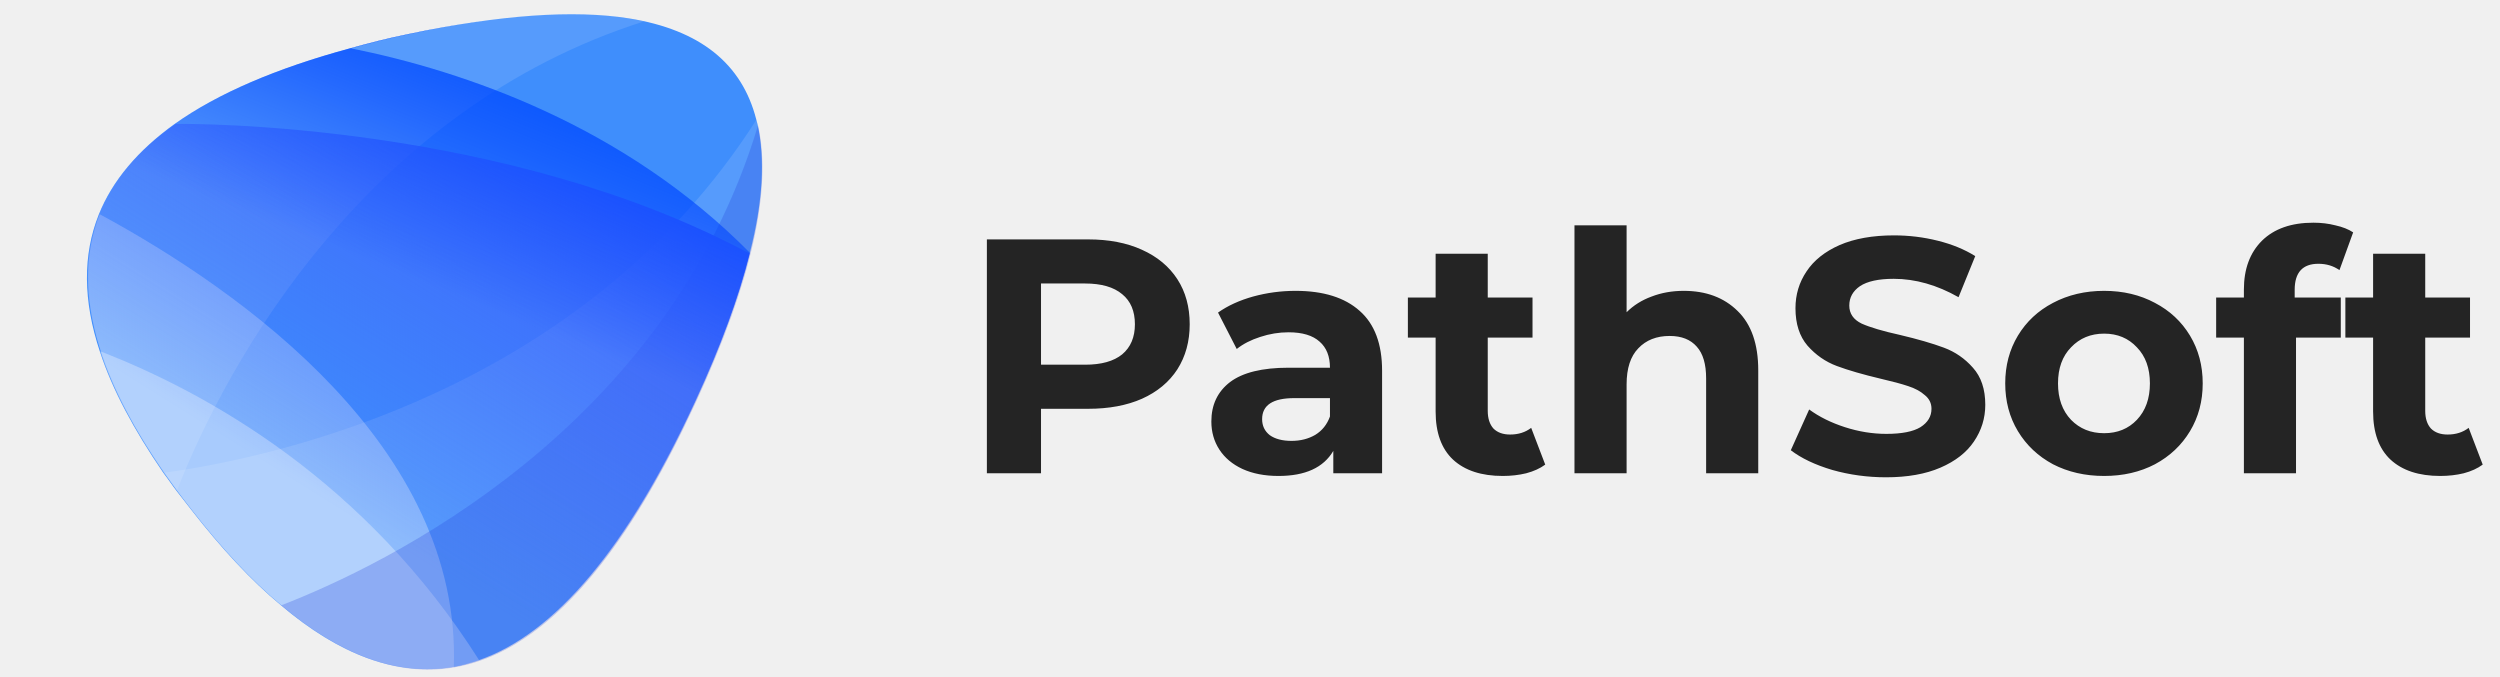
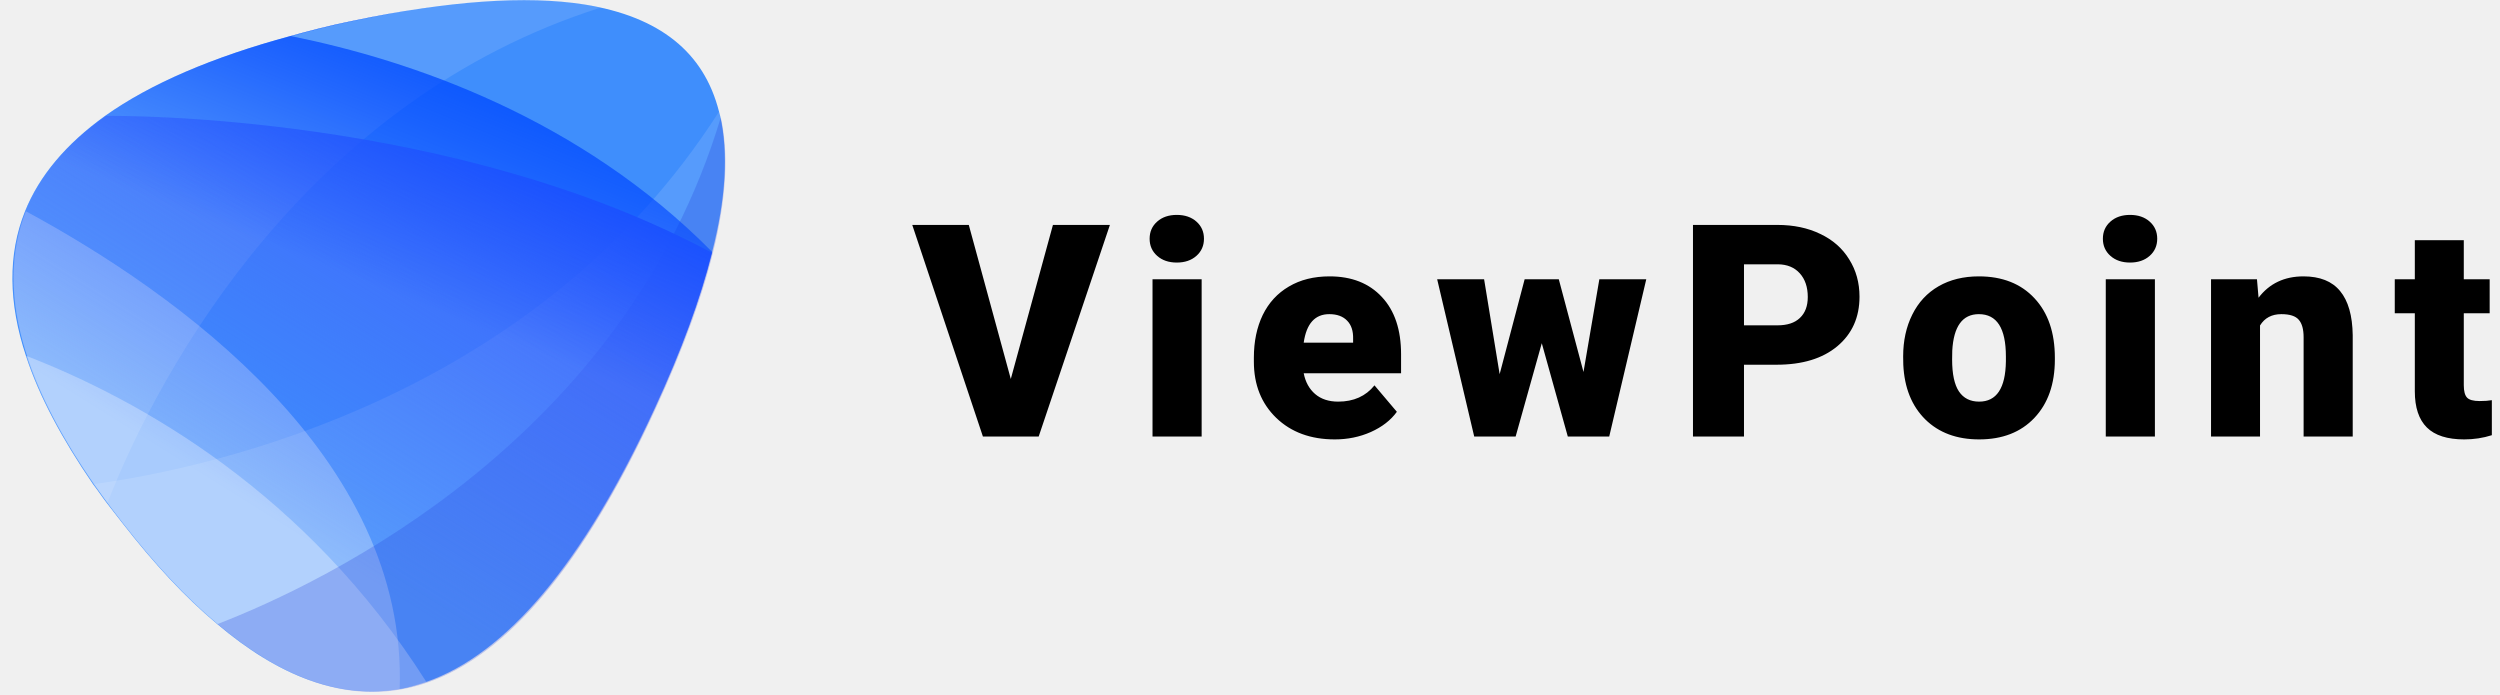
- <svg xmlns="http://www.w3.org/2000/svg" width="133" height="36" viewBox="0 0 133 36" fill="none">
-   <path d="M57.888 12.736C58.99 12.736 59.944 12.919 60.75 13.287C61.568 13.654 62.196 14.176 62.634 14.851C63.073 15.527 63.292 16.327 63.292 17.251C63.292 18.163 63.073 18.963 62.634 19.651C62.196 20.326 61.568 20.848 60.75 21.215C59.944 21.571 58.99 21.748 57.888 21.748H55.382V25.179H52.502V12.736H57.888ZM57.728 19.402C58.593 19.402 59.251 19.218 59.701 18.851C60.152 18.472 60.377 17.938 60.377 17.251C60.377 16.552 60.152 16.018 59.701 15.651C59.251 15.272 58.593 15.082 57.728 15.082H55.382V19.402H57.728ZM68.923 15.473C70.404 15.473 71.542 15.829 72.336 16.54C73.13 17.239 73.527 18.3 73.527 19.722V25.179H70.932V23.988C70.41 24.877 69.439 25.321 68.017 25.321C67.282 25.321 66.642 25.197 66.097 24.948C65.563 24.699 65.155 24.356 64.87 23.917C64.586 23.479 64.444 22.981 64.444 22.424C64.444 21.535 64.775 20.836 65.439 20.326C66.115 19.817 67.151 19.562 68.55 19.562H70.754C70.754 18.957 70.57 18.495 70.203 18.175C69.836 17.843 69.285 17.678 68.55 17.678C68.04 17.678 67.537 17.761 67.039 17.926C66.553 18.081 66.138 18.294 65.794 18.566L64.799 16.629C65.32 16.261 65.943 15.977 66.666 15.775C67.4 15.574 68.153 15.473 68.923 15.473ZM68.71 23.455C69.184 23.455 69.605 23.348 69.972 23.135C70.339 22.91 70.6 22.584 70.754 22.157V21.18H68.852C67.714 21.18 67.145 21.553 67.145 22.299C67.145 22.655 67.282 22.939 67.554 23.153C67.839 23.354 68.224 23.455 68.71 23.455ZM82.206 24.717C81.933 24.919 81.595 25.073 81.192 25.179C80.801 25.274 80.386 25.321 79.948 25.321C78.81 25.321 77.927 25.031 77.299 24.45C76.683 23.87 76.375 23.016 76.375 21.891V17.962H74.899V15.829H76.375V13.5H79.148V15.829H81.53V17.962H79.148V21.855C79.148 22.258 79.249 22.572 79.45 22.797C79.663 23.011 79.96 23.117 80.339 23.117C80.777 23.117 81.151 22.999 81.459 22.762L82.206 24.717ZM89.575 15.473C90.76 15.473 91.714 15.829 92.437 16.54C93.172 17.251 93.539 18.306 93.539 19.704V25.179H90.766V20.131C90.766 19.372 90.6 18.809 90.268 18.442C89.936 18.063 89.457 17.873 88.828 17.873C88.129 17.873 87.572 18.092 87.157 18.531C86.743 18.957 86.535 19.597 86.535 20.451V25.179H83.762V11.989H86.535V16.611C86.903 16.244 87.347 15.965 87.868 15.775C88.39 15.574 88.959 15.473 89.575 15.473ZM100.337 25.392C99.353 25.392 98.399 25.262 97.475 25.001C96.562 24.729 95.828 24.379 95.271 23.953L96.248 21.784C96.782 22.175 97.416 22.489 98.15 22.726C98.885 22.963 99.62 23.082 100.355 23.082C101.172 23.082 101.777 22.963 102.168 22.726C102.559 22.477 102.755 22.151 102.755 21.748C102.755 21.452 102.636 21.209 102.399 21.02C102.174 20.818 101.878 20.658 101.51 20.54C101.155 20.421 100.669 20.291 100.053 20.148C99.105 19.923 98.328 19.698 97.724 19.473C97.119 19.248 96.598 18.886 96.159 18.389C95.733 17.891 95.519 17.227 95.519 16.398C95.519 15.675 95.715 15.023 96.106 14.442C96.497 13.85 97.084 13.382 97.866 13.038C98.66 12.694 99.626 12.522 100.764 12.522C101.558 12.522 102.334 12.617 103.092 12.807C103.851 12.996 104.514 13.269 105.083 13.624L104.194 15.811C103.045 15.159 101.895 14.833 100.746 14.833C99.94 14.833 99.341 14.964 98.95 15.224C98.571 15.485 98.382 15.829 98.382 16.256C98.382 16.682 98.601 17.002 99.039 17.215C99.49 17.417 100.171 17.618 101.084 17.82C102.032 18.045 102.808 18.27 103.412 18.495C104.017 18.72 104.532 19.076 104.959 19.562C105.397 20.048 105.617 20.706 105.617 21.535C105.617 22.246 105.415 22.898 105.012 23.49C104.621 24.071 104.029 24.533 103.235 24.877C102.44 25.221 101.475 25.392 100.337 25.392ZM111.94 25.321C110.932 25.321 110.026 25.114 109.22 24.699C108.426 24.273 107.804 23.686 107.353 22.939C106.903 22.193 106.678 21.345 106.678 20.397C106.678 19.449 106.903 18.602 107.353 17.855C107.804 17.109 108.426 16.528 109.22 16.113C110.026 15.687 110.932 15.473 111.94 15.473C112.947 15.473 113.848 15.687 114.642 16.113C115.436 16.528 116.058 17.109 116.508 17.855C116.958 18.602 117.184 19.449 117.184 20.397C117.184 21.345 116.958 22.193 116.508 22.939C116.058 23.686 115.436 24.273 114.642 24.699C113.848 25.114 112.947 25.321 111.94 25.321ZM111.94 23.046C112.651 23.046 113.231 22.809 113.682 22.335C114.144 21.849 114.375 21.203 114.375 20.397C114.375 19.591 114.144 18.951 113.682 18.477C113.231 17.992 112.651 17.749 111.94 17.749C111.228 17.749 110.642 17.992 110.18 18.477C109.717 18.951 109.486 19.591 109.486 20.397C109.486 21.203 109.717 21.849 110.18 22.335C110.642 22.809 111.228 23.046 111.94 23.046ZM122.077 15.829H124.53V17.962H122.148V25.179H119.375V17.962H117.899V15.829H119.375V15.402C119.375 14.312 119.695 13.447 120.335 12.807C120.987 12.167 121.899 11.847 123.072 11.847C123.487 11.847 123.878 11.894 124.246 11.989C124.625 12.072 124.939 12.197 125.188 12.362L124.459 14.371C124.139 14.146 123.766 14.033 123.339 14.033C122.498 14.033 122.077 14.496 122.077 15.42V15.829ZM132.08 24.717C131.807 24.919 131.47 25.073 131.067 25.179C130.676 25.274 130.261 25.321 129.822 25.321C128.685 25.321 127.802 25.031 127.174 24.45C126.557 23.87 126.249 23.016 126.249 21.891V17.962H124.774V15.829H126.249V13.5H129.022V15.829H131.405V17.962H129.022V21.855C129.022 22.258 129.123 22.572 129.325 22.797C129.538 23.011 129.834 23.117 130.213 23.117C130.652 23.117 131.025 22.999 131.333 22.762L132.08 24.717Z" fill="#242424" />
-   <path fill-rule="evenodd" clip-rule="evenodd" d="M40.234 6.359C40.25 6.434 40.286 6.536 40.301 6.611C40.71 8.467 40.588 10.749 39.889 13.454C39.889 13.454 39.884 13.502 39.857 13.523C39.277 15.825 38.326 18.427 36.977 21.348C33.381 29.139 29.533 33.724 25.454 35.13C25.005 35.273 24.556 35.416 24.092 35.484C21.153 35.973 18.109 34.885 14.94 32.195C13.362 30.888 11.762 29.162 10.153 27.093L9.401 26.126C9.15 25.804 8.947 25.487 8.696 25.164C7.116 22.855 5.971 20.718 5.316 18.711C4.408 15.991 4.404 13.548 5.251 11.423C5.965 9.625 7.331 8 9.296 6.592C11.574 4.976 14.709 3.631 18.627 2.572C19.619 2.297 20.659 2.027 21.741 1.811C26.592 0.788 30.515 0.512 33.463 0.977C37.259 1.59 39.475 3.388 40.234 6.359Z" fill="#3F8EFC" />
-   <path fill-rule="evenodd" clip-rule="evenodd" d="M25.491 35.124C25.041 35.268 24.592 35.411 24.127 35.479C21.184 35.968 18.137 34.879 14.963 32.186C13.384 30.877 11.781 29.149 10.171 27.078L9.417 26.11C9.166 25.788 8.963 25.47 8.712 25.148C7.129 22.835 5.983 20.696 5.327 18.687C11.011 20.89 19.437 25.565 25.491 35.124Z" fill="white" fill-opacity="0.33" />
-   <path fill-rule="evenodd" clip-rule="evenodd" d="M24.142 35.506C21.199 35.995 18.152 34.906 14.979 32.213C13.4 30.904 11.797 29.177 10.187 27.106C5.271 20.786 3.667 15.561 5.306 11.398C12.907 15.512 24.567 23.791 24.142 35.506Z" fill="#FFFDFD" fill-opacity="0.33" />
-   <path fill-rule="evenodd" clip-rule="evenodd" d="M40.239 6.377C40.255 6.452 40.291 6.554 40.306 6.629C40.714 8.484 40.593 10.765 39.894 13.468C39.894 13.468 39.889 13.516 39.862 13.537C39.282 15.838 38.332 18.438 36.984 21.358C32.998 30.027 28.709 34.705 24.105 35.487C21.167 35.975 18.125 34.888 14.957 32.2C13.38 30.893 11.78 29.168 10.173 27.1C9.651 26.429 9.197 25.79 8.743 25.151C14.77 24.315 31.078 20.744 40.239 6.377Z" fill="white" fill-opacity="0.12" />
-   <path fill-rule="evenodd" clip-rule="evenodd" d="M33.49 0.974C33.653 1.018 34.147 1.1 34.263 1.138C19.609 5.779 12.125 19.142 9.422 26.079C9.171 25.757 8.968 25.44 8.717 25.118C4.958 19.675 3.811 15.098 5.275 11.386C5.988 9.589 7.353 7.966 9.317 6.559C11.593 4.944 14.726 3.599 18.642 2.541C19.634 2.266 20.673 1.997 21.754 1.781C26.649 0.764 30.544 0.509 33.49 0.974Z" fill="white" fill-opacity="0.12" />
-   <path fill-rule="evenodd" clip-rule="evenodd" d="M40.329 6.666C41.085 10.074 39.986 14.976 37.034 21.37C30.515 35.527 23.158 39.138 14.965 32.202C20.394 30.1 35.438 22.917 40.329 6.666Z" fill="#203FD8" fill-opacity="0.25" />
-   <path d="M9.345 6.593C7.358 7.974 6.019 9.578 5.278 11.398C3.813 15.112 4.962 19.694 8.724 25.141C8.927 25.458 9.178 25.78 9.429 26.103C9.679 26.425 9.93 26.748 10.181 27.07C11.811 29.166 13.39 30.865 14.968 32.173C18.138 34.864 21.23 35.957 24.122 35.463C28.729 34.68 33.047 29.978 37.009 21.324C38.358 18.402 39.309 15.801 39.889 13.498C26.866 6.508 10.283 6.58 9.345 6.593Z" fill="url(#paint0_linear)" />
-   <path fill-rule="evenodd" clip-rule="evenodd" d="M39.895 13.45C39.895 13.45 39.89 13.498 39.863 13.519C39.283 15.822 38.332 18.424 36.983 21.345C32.995 30.02 28.703 34.701 24.096 35.484C21.156 35.972 18.112 34.885 14.942 32.194C13.364 30.886 11.764 29.16 10.155 27.091L9.402 26.124C9.152 25.802 8.948 25.485 8.698 25.162C4.936 19.715 3.787 15.133 5.252 11.419C5.966 9.62 7.332 7.995 9.298 6.587C11.575 4.971 14.711 3.625 18.629 2.567C19.622 2.291 20.663 2.022 21.745 1.806C23.149 1.505 24.521 1.274 25.766 1.101C24.521 1.274 23.196 1.51 21.792 1.811C20.71 2.027 19.67 2.297 18.677 2.572C24.709 3.788 33.212 6.684 39.895 13.45Z" fill="url(#paint1_linear)" />
+ <svg xmlns="http://www.w3.org/2000/svg" width="126" height="35" viewBox="0 0 126 35" fill="none">
+   <path fill-rule="evenodd" clip-rule="evenodd" d="M36.234 5.609C36.25 5.684 36.286 5.786 36.301 5.861C36.71 7.717 36.588 9.999 35.889 12.703C35.889 12.703 35.884 12.751 35.857 12.773C35.277 15.075 34.326 17.676 32.977 20.598C29.381 28.388 25.533 32.973 21.454 34.38C21.005 34.523 20.556 34.666 20.092 34.734C17.153 35.222 14.109 34.135 10.94 31.445C9.362 30.137 7.762 28.412 6.153 26.343L5.401 25.376C5.15 25.053 4.947 24.736 4.696 24.414C3.116 22.104 1.971 19.968 1.316 17.961C0.408 15.241 0.404 12.797 1.251 10.673C1.965 8.874 3.331 7.25 5.296 5.842C7.574 4.226 10.709 2.88 14.627 1.822C15.619 1.547 16.659 1.277 17.741 1.061C22.592 0.038 26.515 -0.239 29.463 0.227C33.259 0.84 35.475 2.637 36.234 5.609Z" fill="#3F8EFC" />
+   <path fill-rule="evenodd" clip-rule="evenodd" d="M21.491 34.374C21.041 34.517 20.592 34.661 20.127 34.729C17.184 35.218 14.136 34.129 10.963 31.436C9.384 30.127 7.781 28.399 6.17 26.328L5.417 25.36C5.166 25.037 4.963 24.72 4.712 24.397C3.129 22.085 1.983 19.946 1.327 17.937C7.011 20.14 15.437 24.814 21.491 34.374Z" fill="white" fill-opacity="0.33" />
+   <path fill-rule="evenodd" clip-rule="evenodd" d="M20.142 34.756C17.199 35.245 14.152 34.156 10.979 31.463C9.4 30.154 7.797 28.427 6.187 26.356C1.271 20.036 -0.333 14.811 1.306 10.648C8.907 14.761 20.567 23.041 20.142 34.756Z" fill="#FFFDFD" fill-opacity="0.33" />
+   <path fill-rule="evenodd" clip-rule="evenodd" d="M36.239 5.627C36.255 5.702 36.291 5.804 36.306 5.879C36.714 7.733 36.593 10.015 35.894 12.717C35.894 12.717 35.889 12.765 35.862 12.787C35.282 15.088 34.332 17.688 32.984 20.608C28.998 29.277 24.709 33.954 20.105 34.737C17.167 35.225 14.125 34.138 10.957 31.449C9.38 30.142 7.78 28.418 6.173 26.35C5.651 25.679 5.197 25.04 4.743 24.401C10.77 23.564 27.078 19.993 36.239 5.627Z" fill="white" fill-opacity="0.12" />
+   <path fill-rule="evenodd" clip-rule="evenodd" d="M29.49 0.224C29.653 0.267 30.147 0.349 30.263 0.387C15.609 5.029 8.125 18.392 5.422 25.329C5.171 25.007 4.968 24.69 4.717 24.368C0.958 18.925 -0.189 14.347 1.275 10.636C1.988 8.839 3.353 7.215 5.317 5.808C7.593 4.193 10.726 2.849 14.642 1.791C15.634 1.516 16.673 1.246 17.754 1.03C22.649 0.013 26.544 -0.241 29.49 0.224Z" fill="white" fill-opacity="0.12" />
+   <path fill-rule="evenodd" clip-rule="evenodd" d="M36.329 5.916C37.085 9.324 35.986 14.225 33.034 20.619C26.515 34.776 19.158 38.387 10.965 31.452C16.394 29.35 31.438 22.167 36.329 5.916Z" fill="#203FD8" fill-opacity="0.25" />
+   <path d="M5.345 5.842C3.358 7.224 2.019 8.827 1.278 10.647C-0.187 14.362 0.962 18.943 4.724 24.391C4.927 24.708 5.178 25.03 5.429 25.352C5.679 25.675 5.93 25.997 6.181 26.32C7.811 28.416 9.391 30.115 10.968 31.422C14.138 34.113 17.23 35.206 20.122 34.712C24.729 33.929 29.047 29.227 33.009 20.574C34.358 17.652 35.309 15.05 35.889 12.748C22.866 5.757 6.283 5.83 5.345 5.842Z" fill="url(#paint0_linear)" />
+   <path fill-rule="evenodd" clip-rule="evenodd" d="M35.895 12.699C35.895 12.699 35.89 12.747 35.863 12.769C35.283 15.072 34.332 17.673 32.983 20.595C28.995 29.27 24.703 33.95 20.096 34.733C17.156 35.222 14.112 34.134 10.942 31.444C9.364 30.136 7.764 28.41 6.155 26.341L5.402 25.374C5.152 25.051 4.948 24.734 4.698 24.412C0.936 18.964 -0.213 14.383 1.252 10.668C1.966 8.87 3.332 7.245 5.298 5.837C7.575 4.22 10.711 2.875 14.629 1.816C15.622 1.541 16.663 1.271 17.745 1.055C19.149 0.754 20.521 0.523 21.766 0.35C20.521 0.523 19.196 0.76 17.792 1.061C16.71 1.277 15.67 1.547 14.677 1.822C20.709 3.038 29.212 5.934 35.895 12.699Z" fill="url(#paint1_linear)" />
+   <path d="M50.944 19.1L53.068 11.336H55.939L52.35 22H49.538L45.978 11.336H48.827L50.944 19.1ZM60.563 22H58.087V14.075H60.563V22ZM57.941 12.032C57.941 11.68 58.068 11.392 58.322 11.168C58.576 10.943 58.905 10.831 59.31 10.831C59.716 10.831 60.045 10.943 60.299 11.168C60.553 11.392 60.68 11.68 60.68 12.032C60.68 12.383 60.553 12.671 60.299 12.896C60.045 13.121 59.716 13.233 59.31 13.233C58.905 13.233 58.576 13.121 58.322 12.896C58.068 12.671 57.941 12.383 57.941 12.032ZM67.274 22.146C66.058 22.146 65.075 21.785 64.323 21.062C63.571 20.335 63.195 19.39 63.195 18.228V18.023C63.195 17.212 63.344 16.497 63.641 15.877C63.944 15.257 64.384 14.778 64.96 14.441C65.536 14.1 66.219 13.929 67.01 13.929C68.124 13.929 69.003 14.275 69.647 14.969C70.292 15.657 70.614 16.619 70.614 17.855V18.814H65.707C65.795 19.258 65.988 19.607 66.285 19.861C66.583 20.115 66.969 20.242 67.443 20.242C68.224 20.242 68.834 19.969 69.274 19.422L70.402 20.755C70.094 21.18 69.657 21.519 69.091 21.773C68.529 22.022 67.924 22.146 67.274 22.146ZM66.996 15.833C66.273 15.833 65.844 16.311 65.707 17.269H68.197V17.078C68.207 16.683 68.107 16.377 67.897 16.163C67.687 15.943 67.386 15.833 66.996 15.833ZM79.808 18.748L80.607 14.075H82.972L81.105 22H79.017L77.706 17.298L76.388 22H74.3L72.433 14.075H74.799L75.582 18.858L76.842 14.075H78.563L79.808 18.748ZM87.897 18.382V22H85.326V11.336H89.581C90.397 11.336 91.117 11.487 91.742 11.79C92.372 12.088 92.858 12.515 93.199 13.072C93.546 13.623 93.719 14.251 93.719 14.954C93.719 15.994 93.346 16.827 92.599 17.452C91.856 18.072 90.836 18.382 89.537 18.382H87.897ZM87.897 16.397H89.581C90.079 16.397 90.458 16.273 90.716 16.023C90.98 15.774 91.112 15.423 91.112 14.969C91.112 14.471 90.978 14.073 90.709 13.775C90.441 13.477 90.074 13.326 89.611 13.321H87.897V16.397ZM95.919 17.964C95.919 17.173 96.073 16.47 96.38 15.855C96.688 15.235 97.13 14.759 97.706 14.427C98.282 14.095 98.959 13.929 99.735 13.929C100.921 13.929 101.856 14.297 102.54 15.035C103.224 15.767 103.565 16.766 103.565 18.03V18.118C103.565 19.354 103.221 20.335 102.533 21.062C101.849 21.785 100.921 22.146 99.749 22.146C98.622 22.146 97.716 21.81 97.032 21.136C96.349 20.457 95.98 19.539 95.926 18.382L95.919 17.964ZM98.387 18.118C98.387 18.851 98.502 19.388 98.731 19.73C98.961 20.071 99.3 20.242 99.749 20.242C100.628 20.242 101.078 19.566 101.097 18.213V17.964C101.097 16.544 100.643 15.833 99.735 15.833C98.91 15.833 98.463 16.446 98.394 17.671L98.387 18.118ZM108.607 22H106.131V14.075H108.607V22ZM105.985 12.032C105.985 11.68 106.112 11.392 106.366 11.168C106.62 10.943 106.949 10.831 107.354 10.831C107.76 10.831 108.089 10.943 108.343 11.168C108.597 11.392 108.724 11.68 108.724 12.032C108.724 12.383 108.597 12.671 108.343 12.896C108.089 13.121 107.76 13.233 107.354 13.233C106.949 13.233 106.62 13.121 106.366 12.896C106.112 12.671 105.985 12.383 105.985 12.032ZM113.751 14.075L113.831 15.005C114.378 14.288 115.133 13.929 116.095 13.929C116.92 13.929 117.535 14.175 117.94 14.668C118.35 15.162 118.563 15.904 118.577 16.895V22H116.102V16.998C116.102 16.597 116.021 16.304 115.86 16.119C115.699 15.928 115.406 15.833 114.981 15.833C114.498 15.833 114.139 16.023 113.905 16.404V22H111.436V14.075H113.751ZM124.175 12.105V14.075H125.479V15.789H124.175V19.415C124.175 19.712 124.229 19.92 124.337 20.037C124.444 20.154 124.656 20.213 124.974 20.213C125.218 20.213 125.423 20.198 125.589 20.169V21.934C125.145 22.076 124.681 22.146 124.197 22.146C123.348 22.146 122.72 21.946 122.315 21.546C121.91 21.145 121.707 20.538 121.707 19.722V15.789H120.696V14.075H121.707V12.105H124.175Z" fill="black" />
  <defs>
-     <linearGradient id="paint0_linear" x1="12.489" y1="30.863" x2="28" y2="6.06" gradientUnits="userSpaceOnUse">
+     <linearGradient id="paint0_linear" x1="8.489" y1="30.113" x2="24" y2="5.309" gradientUnits="userSpaceOnUse">
      <stop offset="0.21" stop-color="#3F64FC" stop-opacity="0" />
      <stop offset="0.929" stop-color="#3F64FC" stop-opacity="0.91" />
      <stop offset="1" stop-color="#3F64FC" />
    </linearGradient>
-     <linearGradient id="paint1_linear" x1="14.641" y1="33.04" x2="27.238" y2="1.688" gradientUnits="userSpaceOnUse">
+     <linearGradient id="paint1_linear" x1="10.641" y1="32.29" x2="23.238" y2="0.937" gradientUnits="userSpaceOnUse">
      <stop offset="0.58" stop-color="#0042FF" stop-opacity="0" />
      <stop offset="0.828" stop-color="#0044FF" stop-opacity="0.59" />
      <stop offset="0.917" stop-color="#004BFF" stop-opacity="0.802" />
      <stop offset="0.98" stop-color="#0056FF" stop-opacity="0.953" />
      <stop offset="1" stop-color="#005CFF" />
    </linearGradient>
  </defs>
</svg>
